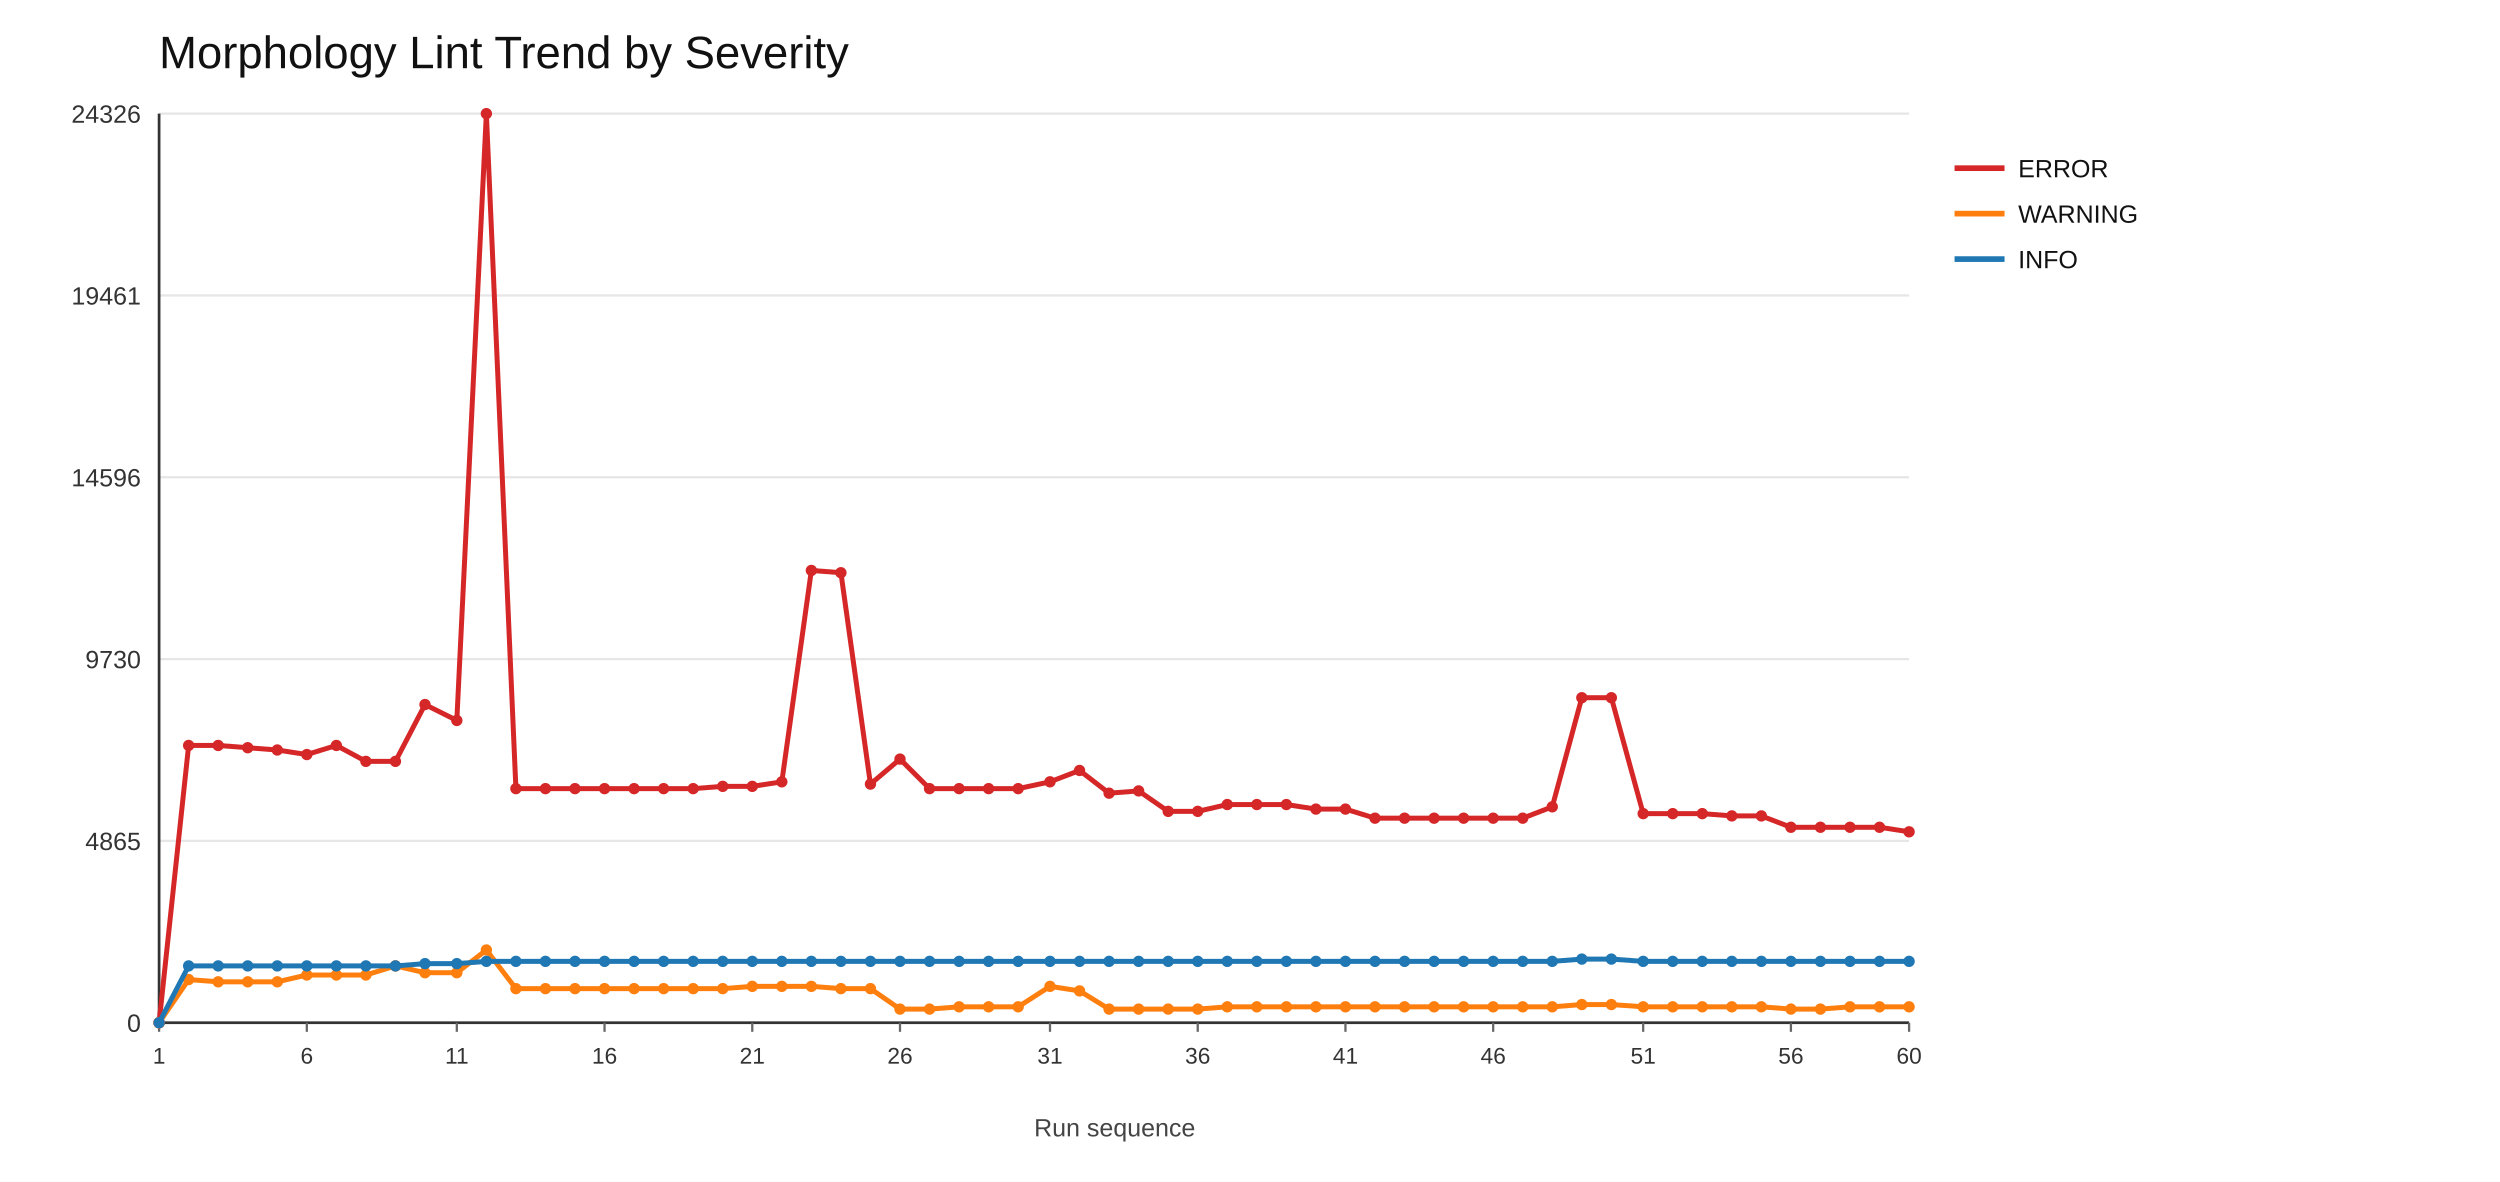
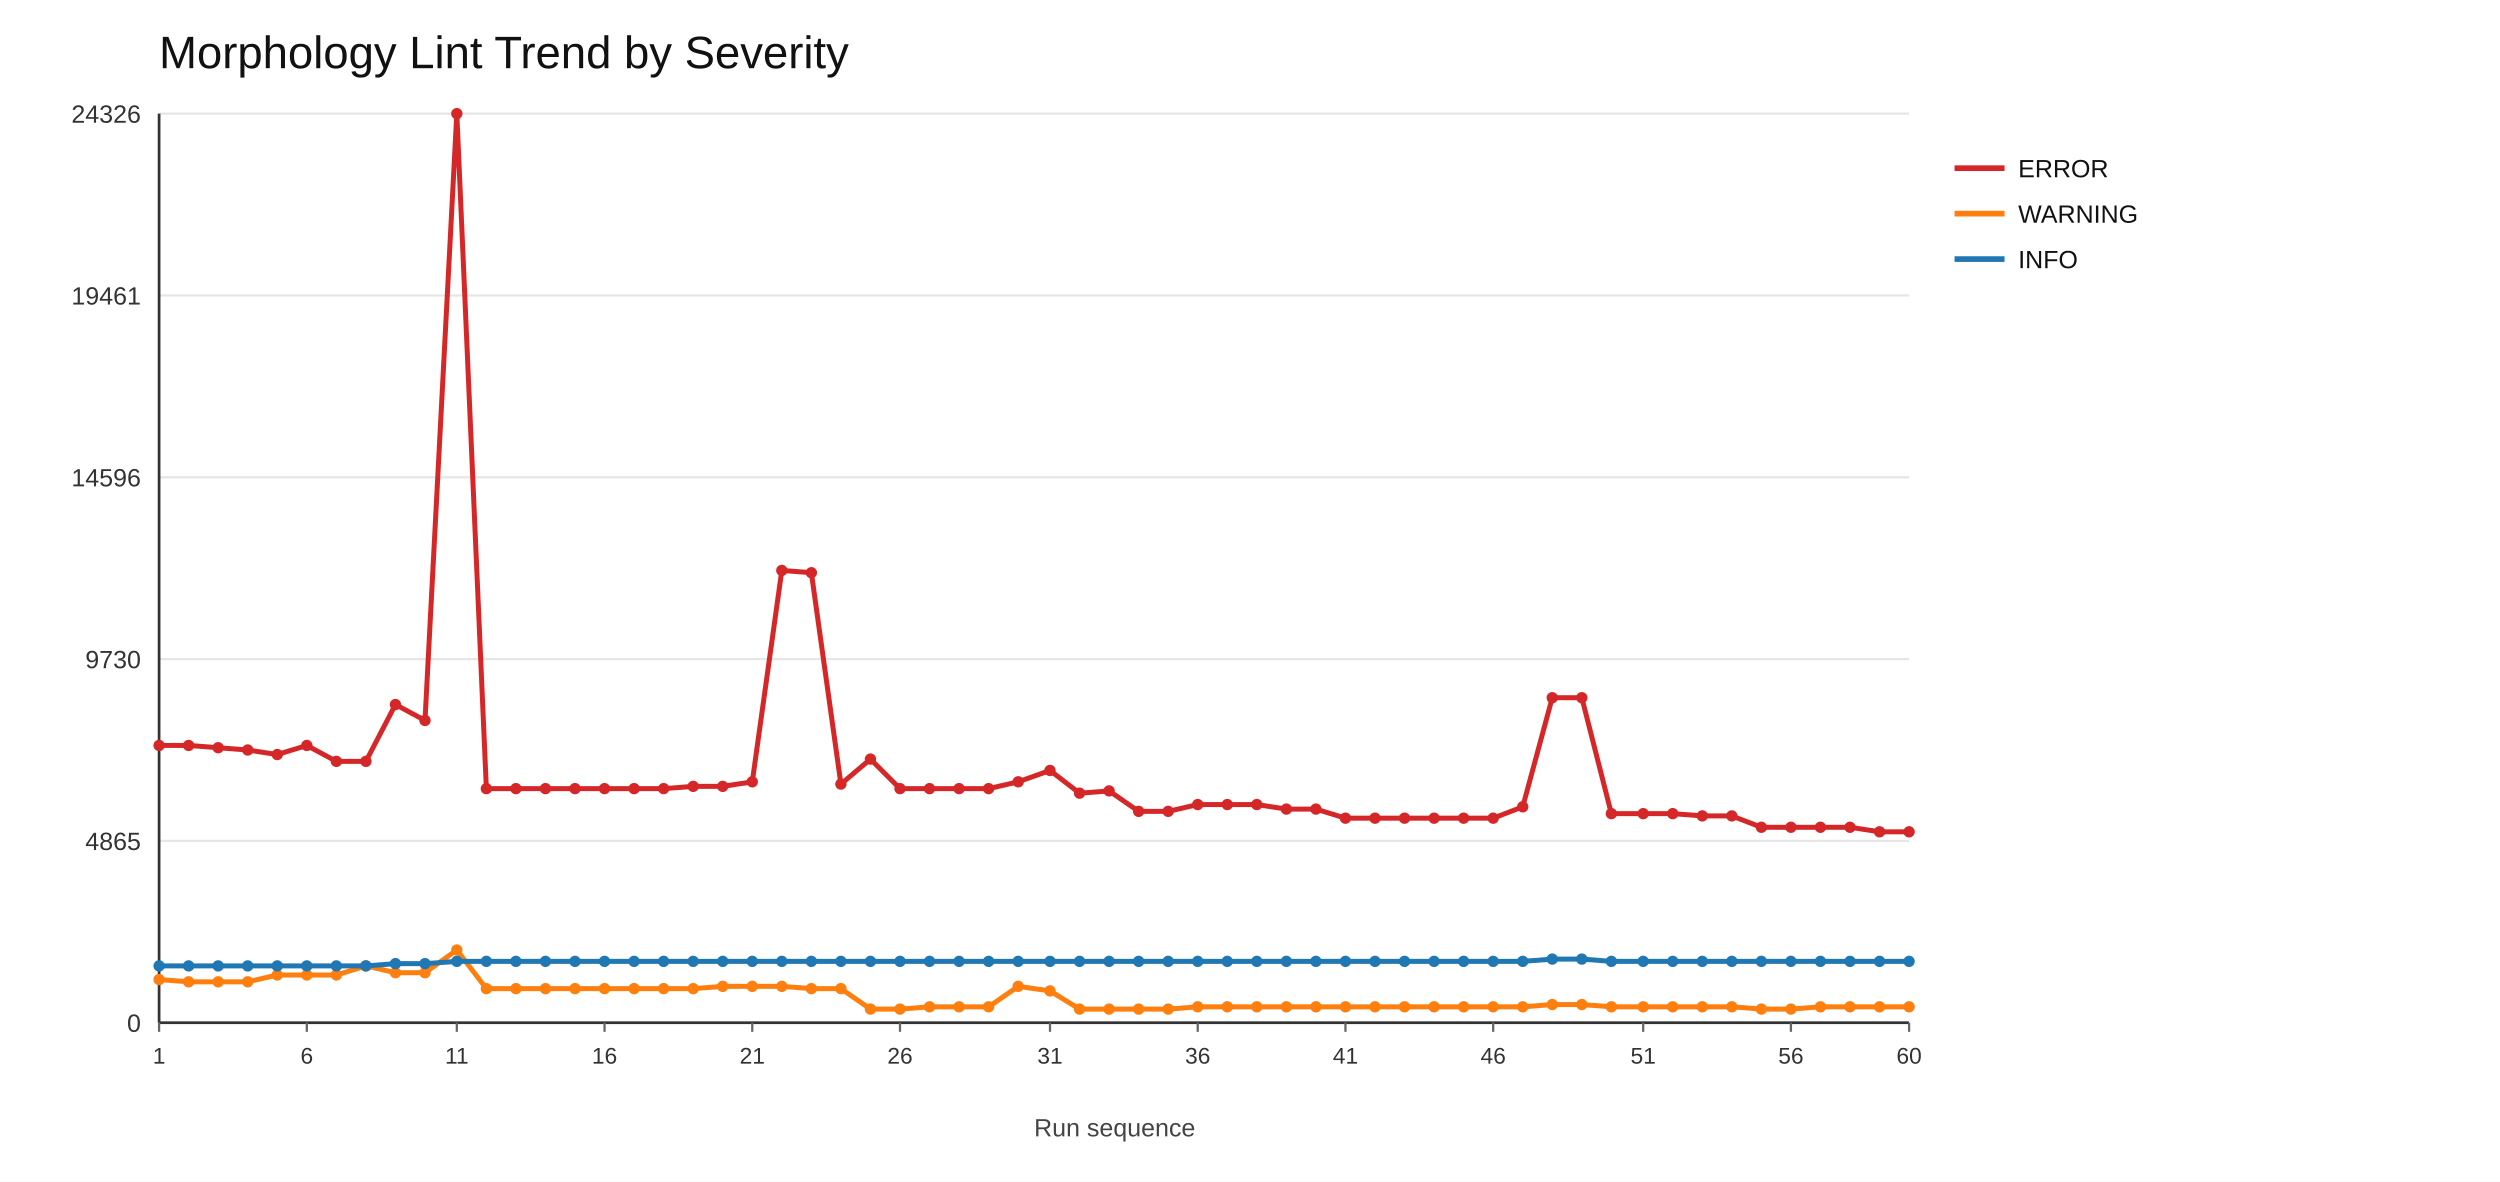
<svg xmlns="http://www.w3.org/2000/svg" width="1100" height="520">
  <rect x="0" y="0" width="1100" height="520" fill="#ffffff" />
  <text x="70" y="30" font-size="20" font-family="Arial" fill="#111">Morphology Lint Trend by Severity</text>
  <line x1="70" y1="450" x2="840" y2="450" stroke="#e6e6e6" stroke-width="1" />
  <text x="62" y="454" font-size="11" font-family="Arial" fill="#333" text-anchor="end">0</text>
  <line x1="70" y1="370" x2="840" y2="370" stroke="#e6e6e6" stroke-width="1" />
  <text x="62" y="374" font-size="11" font-family="Arial" fill="#333" text-anchor="end">4865</text>
  <line x1="70" y1="290" x2="840" y2="290" stroke="#e6e6e6" stroke-width="1" />
  <text x="62" y="294" font-size="11" font-family="Arial" fill="#333" text-anchor="end">9730</text>
  <line x1="70" y1="210" x2="840" y2="210" stroke="#e6e6e6" stroke-width="1" />
  <text x="62" y="214" font-size="11" font-family="Arial" fill="#333" text-anchor="end">14596</text>
  <line x1="70" y1="130" x2="840" y2="130" stroke="#e6e6e6" stroke-width="1" />
  <text x="62" y="134" font-size="11" font-family="Arial" fill="#333" text-anchor="end">19461</text>
  <line x1="70" y1="50" x2="840" y2="50" stroke="#e6e6e6" stroke-width="1" />
  <text x="62" y="54" font-size="11" font-family="Arial" fill="#333" text-anchor="end">24326</text>
  <line x1="70" y1="450" x2="840" y2="450" stroke="#333" stroke-width="1.2" />
  <line x1="70" y1="50" x2="70" y2="450" stroke="#333" stroke-width="1.2" />
  <line x1="70" y1="450" x2="70" y2="454" stroke="#666" stroke-width="1" />
  <text x="70" y="468" font-size="10" font-family="Arial" fill="#333" text-anchor="middle">1</text>
  <line x1="135" y1="450" x2="135" y2="454" stroke="#666" stroke-width="1" />
  <text x="135" y="468" font-size="10" font-family="Arial" fill="#333" text-anchor="middle">6</text>
  <line x1="201" y1="450" x2="201" y2="454" stroke="#666" stroke-width="1" />
  <text x="201" y="468" font-size="10" font-family="Arial" fill="#333" text-anchor="middle">11</text>
  <line x1="266" y1="450" x2="266" y2="454" stroke="#666" stroke-width="1" />
  <text x="266" y="468" font-size="10" font-family="Arial" fill="#333" text-anchor="middle">16</text>
  <line x1="331" y1="450" x2="331" y2="454" stroke="#666" stroke-width="1" />
  <text x="331" y="468" font-size="10" font-family="Arial" fill="#333" text-anchor="middle">21</text>
  <line x1="396" y1="450" x2="396" y2="454" stroke="#666" stroke-width="1" />
  <text x="396" y="468" font-size="10" font-family="Arial" fill="#333" text-anchor="middle">26</text>
  <line x1="462" y1="450" x2="462" y2="454" stroke="#666" stroke-width="1" />
  <text x="462" y="468" font-size="10" font-family="Arial" fill="#333" text-anchor="middle">31</text>
  <line x1="527" y1="450" x2="527" y2="454" stroke="#666" stroke-width="1" />
  <text x="527" y="468" font-size="10" font-family="Arial" fill="#333" text-anchor="middle">36</text>
  <line x1="592" y1="450" x2="592" y2="454" stroke="#666" stroke-width="1" />
  <text x="592" y="468" font-size="10" font-family="Arial" fill="#333" text-anchor="middle">41</text>
  <line x1="657" y1="450" x2="657" y2="454" stroke="#666" stroke-width="1" />
  <text x="657" y="468" font-size="10" font-family="Arial" fill="#333" text-anchor="middle">46</text>
  <line x1="723" y1="450" x2="723" y2="454" stroke="#666" stroke-width="1" />
  <text x="723" y="468" font-size="10" font-family="Arial" fill="#333" text-anchor="middle">51</text>
  <line x1="788" y1="450" x2="788" y2="454" stroke="#666" stroke-width="1" />
  <text x="788" y="468" font-size="10" font-family="Arial" fill="#333" text-anchor="middle">56</text>
  <line x1="840" y1="450" x2="840" y2="454" stroke="#666" stroke-width="1" />
  <text x="840" y="468" font-size="10" font-family="Arial" fill="#333" text-anchor="middle">60</text>
-   <polyline fill="none" stroke="#d62728" stroke-width="2.2" points="70,450 83,328 96,328 109,329 122,330 135,332 148,328 161,335 174,335 187,310 201,317 214,50 227,347 240,347 253,347 266,347 279,347 292,347 305,347 318,346 331,346 344,344 357,251 370,252 383,345 396,334 409,347 422,347 435,347 448,347 462,344 475,339 488,349 501,348 514,357 527,357 540,354 553,354 566,354 579,356 592,356 605,360 618,360 631,360 644,360 657,360 670,360 683,355 696,307 709,307 723,358 736,358 749,358 762,359 775,359 788,364 801,364 814,364 827,364 840,366" />
-   <circle cx="70" cy="450" r="2.5" fill="#d62728" />
+   <polyline fill="none" stroke="#d62728" stroke-width="2.2" points="70,328 83,328 96,329 109,330 122,332 135,328 148,335 161,335 174,310 187,317 201,50 214,347 227,347 240,347 253,347 266,347 279,347 292,347 305,346 318,346 331,344 344,251 357,252 370,345 383,334 396,347 409,347 422,347 435,347 448,344 462,339 475,349 488,348 501,357 514,357 527,354 540,354 553,354 566,356 579,356 592,360 605,360 618,360 631,360 644,360 657,360 670,355 683,307 696,307 709,358 723,358 736,358 749,359 762,359 775,364 788,364 801,364 814,364 827,366 840,366" />
+   <circle cx="70" cy="328" r="2.5" fill="#d62728" />
  <circle cx="83" cy="328" r="2.5" fill="#d62728" />
-   <circle cx="96" cy="328" r="2.5" fill="#d62728" />
-   <circle cx="109" cy="329" r="2.5" fill="#d62728" />
-   <circle cx="122" cy="330" r="2.5" fill="#d62728" />
-   <circle cx="135" cy="332" r="2.5" fill="#d62728" />
-   <circle cx="148" cy="328" r="2.5" fill="#d62728" />
+   <circle cx="96" cy="329" r="2.5" fill="#d62728" />
+   <circle cx="109" cy="330" r="2.5" fill="#d62728" />
+   <circle cx="122" cy="332" r="2.5" fill="#d62728" />
+   <circle cx="135" cy="328" r="2.5" fill="#d62728" />
+   <circle cx="148" cy="335" r="2.5" fill="#d62728" />
  <circle cx="161" cy="335" r="2.5" fill="#d62728" />
-   <circle cx="174" cy="335" r="2.5" fill="#d62728" />
-   <circle cx="187" cy="310" r="2.5" fill="#d62728" />
-   <circle cx="201" cy="317" r="2.5" fill="#d62728" />
-   <circle cx="214" cy="50" r="2.5" fill="#d62728" />
+   <circle cx="174" cy="310" r="2.5" fill="#d62728" />
+   <circle cx="187" cy="317" r="2.5" fill="#d62728" />
+   <circle cx="201" cy="50" r="2.5" fill="#d62728" />
+   <circle cx="214" cy="347" r="2.5" fill="#d62728" />
  <circle cx="227" cy="347" r="2.5" fill="#d62728" />
  <circle cx="240" cy="347" r="2.5" fill="#d62728" />
  <circle cx="253" cy="347" r="2.5" fill="#d62728" />
  <circle cx="266" cy="347" r="2.5" fill="#d62728" />
  <circle cx="279" cy="347" r="2.5" fill="#d62728" />
  <circle cx="292" cy="347" r="2.5" fill="#d62728" />
-   <circle cx="305" cy="347" r="2.5" fill="#d62728" />
+   <circle cx="305" cy="346" r="2.5" fill="#d62728" />
  <circle cx="318" cy="346" r="2.5" fill="#d62728" />
-   <circle cx="331" cy="346" r="2.5" fill="#d62728" />
-   <circle cx="344" cy="344" r="2.5" fill="#d62728" />
-   <circle cx="357" cy="251" r="2.5" fill="#d62728" />
-   <circle cx="370" cy="252" r="2.5" fill="#d62728" />
-   <circle cx="383" cy="345" r="2.5" fill="#d62728" />
-   <circle cx="396" cy="334" r="2.5" fill="#d62728" />
+   <circle cx="331" cy="344" r="2.5" fill="#d62728" />
+   <circle cx="344" cy="251" r="2.5" fill="#d62728" />
+   <circle cx="357" cy="252" r="2.5" fill="#d62728" />
+   <circle cx="370" cy="345" r="2.5" fill="#d62728" />
+   <circle cx="383" cy="334" r="2.5" fill="#d62728" />
+   <circle cx="396" cy="347" r="2.5" fill="#d62728" />
  <circle cx="409" cy="347" r="2.5" fill="#d62728" />
  <circle cx="422" cy="347" r="2.5" fill="#d62728" />
  <circle cx="435" cy="347" r="2.5" fill="#d62728" />
-   <circle cx="448" cy="347" r="2.5" fill="#d62728" />
-   <circle cx="462" cy="344" r="2.5" fill="#d62728" />
-   <circle cx="475" cy="339" r="2.5" fill="#d62728" />
-   <circle cx="488" cy="349" r="2.5" fill="#d62728" />
-   <circle cx="501" cy="348" r="2.5" fill="#d62728" />
+   <circle cx="448" cy="344" r="2.5" fill="#d62728" />
+   <circle cx="462" cy="339" r="2.5" fill="#d62728" />
+   <circle cx="475" cy="349" r="2.5" fill="#d62728" />
+   <circle cx="488" cy="348" r="2.5" fill="#d62728" />
+   <circle cx="501" cy="357" r="2.5" fill="#d62728" />
  <circle cx="514" cy="357" r="2.5" fill="#d62728" />
-   <circle cx="527" cy="357" r="2.5" fill="#d62728" />
+   <circle cx="527" cy="354" r="2.5" fill="#d62728" />
  <circle cx="540" cy="354" r="2.5" fill="#d62728" />
  <circle cx="553" cy="354" r="2.5" fill="#d62728" />
-   <circle cx="566" cy="354" r="2.5" fill="#d62728" />
+   <circle cx="566" cy="356" r="2.5" fill="#d62728" />
  <circle cx="579" cy="356" r="2.5" fill="#d62728" />
-   <circle cx="592" cy="356" r="2.5" fill="#d62728" />
+   <circle cx="592" cy="360" r="2.5" fill="#d62728" />
  <circle cx="605" cy="360" r="2.5" fill="#d62728" />
  <circle cx="618" cy="360" r="2.5" fill="#d62728" />
  <circle cx="631" cy="360" r="2.5" fill="#d62728" />
  <circle cx="644" cy="360" r="2.5" fill="#d62728" />
  <circle cx="657" cy="360" r="2.5" fill="#d62728" />
-   <circle cx="670" cy="360" r="2.5" fill="#d62728" />
-   <circle cx="683" cy="355" r="2.5" fill="#d62728" />
+   <circle cx="670" cy="355" r="2.5" fill="#d62728" />
+   <circle cx="683" cy="307" r="2.5" fill="#d62728" />
  <circle cx="696" cy="307" r="2.5" fill="#d62728" />
-   <circle cx="709" cy="307" r="2.5" fill="#d62728" />
+   <circle cx="709" cy="358" r="2.5" fill="#d62728" />
  <circle cx="723" cy="358" r="2.5" fill="#d62728" />
  <circle cx="736" cy="358" r="2.5" fill="#d62728" />
-   <circle cx="749" cy="358" r="2.5" fill="#d62728" />
+   <circle cx="749" cy="359" r="2.5" fill="#d62728" />
  <circle cx="762" cy="359" r="2.5" fill="#d62728" />
-   <circle cx="775" cy="359" r="2.5" fill="#d62728" />
+   <circle cx="775" cy="364" r="2.5" fill="#d62728" />
  <circle cx="788" cy="364" r="2.5" fill="#d62728" />
  <circle cx="801" cy="364" r="2.5" fill="#d62728" />
  <circle cx="814" cy="364" r="2.5" fill="#d62728" />
-   <circle cx="827" cy="364" r="2.5" fill="#d62728" />
+   <circle cx="827" cy="366" r="2.5" fill="#d62728" />
  <circle cx="840" cy="366" r="2.5" fill="#d62728" />
  <line x1="860" y1="74" x2="882" y2="74" stroke="#d62728" stroke-width="2.5" />
  <text x="888" y="78" font-size="11" font-family="Arial" fill="#111">ERROR</text>
-   <polyline fill="none" stroke="#ff7f0e" stroke-width="2.2" points="70,450 83,431 96,432 109,432 122,432 135,429 148,429 161,429 174,425 187,428 201,428 214,418 227,435 240,435 253,435 266,435 279,435 292,435 305,435 318,435 331,434 344,434 357,434 370,435 383,435 396,444 409,444 422,443 435,443 448,443 462,434 475,436 488,444 501,444 514,444 527,444 540,443 553,443 566,443 579,443 592,443 605,443 618,443 631,443 644,443 657,443 670,443 683,443 696,442 709,442 723,443 736,443 749,443 762,443 775,443 788,444 801,444 814,443 827,443 840,443" />
-   <circle cx="70" cy="450" r="2.5" fill="#ff7f0e" />
-   <circle cx="83" cy="431" r="2.5" fill="#ff7f0e" />
+   <polyline fill="none" stroke="#ff7f0e" stroke-width="2.2" points="70,431 83,432 96,432 109,432 122,429 135,429 148,429 161,425 174,428 187,428 201,418 214,435 227,435 240,435 253,435 266,435 279,435 292,435 305,435 318,434 331,434 344,434 357,435 370,435 383,444 396,444 409,443 422,443 435,443 448,434 462,436 475,444 488,444 501,444 514,444 527,443 540,443 553,443 566,443 579,443 592,443 605,443 618,443 631,443 644,443 657,443 670,443 683,442 696,442 709,443 723,443 736,443 749,443 762,443 775,444 788,444 801,443 814,443 827,443 840,443" />
+   <circle cx="70" cy="431" r="2.5" fill="#ff7f0e" />
+   <circle cx="83" cy="432" r="2.5" fill="#ff7f0e" />
  <circle cx="96" cy="432" r="2.5" fill="#ff7f0e" />
  <circle cx="109" cy="432" r="2.5" fill="#ff7f0e" />
-   <circle cx="122" cy="432" r="2.5" fill="#ff7f0e" />
+   <circle cx="122" cy="429" r="2.5" fill="#ff7f0e" />
  <circle cx="135" cy="429" r="2.5" fill="#ff7f0e" />
  <circle cx="148" cy="429" r="2.5" fill="#ff7f0e" />
-   <circle cx="161" cy="429" r="2.5" fill="#ff7f0e" />
-   <circle cx="174" cy="425" r="2.5" fill="#ff7f0e" />
+   <circle cx="161" cy="425" r="2.5" fill="#ff7f0e" />
+   <circle cx="174" cy="428" r="2.5" fill="#ff7f0e" />
  <circle cx="187" cy="428" r="2.5" fill="#ff7f0e" />
-   <circle cx="201" cy="428" r="2.5" fill="#ff7f0e" />
-   <circle cx="214" cy="418" r="2.5" fill="#ff7f0e" />
+   <circle cx="201" cy="418" r="2.5" fill="#ff7f0e" />
+   <circle cx="214" cy="435" r="2.5" fill="#ff7f0e" />
  <circle cx="227" cy="435" r="2.5" fill="#ff7f0e" />
  <circle cx="240" cy="435" r="2.5" fill="#ff7f0e" />
  <circle cx="253" cy="435" r="2.5" fill="#ff7f0e" />
  <circle cx="266" cy="435" r="2.5" fill="#ff7f0e" />
  <circle cx="279" cy="435" r="2.5" fill="#ff7f0e" />
  <circle cx="292" cy="435" r="2.5" fill="#ff7f0e" />
  <circle cx="305" cy="435" r="2.5" fill="#ff7f0e" />
-   <circle cx="318" cy="435" r="2.5" fill="#ff7f0e" />
+   <circle cx="318" cy="434" r="2.5" fill="#ff7f0e" />
  <circle cx="331" cy="434" r="2.5" fill="#ff7f0e" />
  <circle cx="344" cy="434" r="2.5" fill="#ff7f0e" />
-   <circle cx="357" cy="434" r="2.5" fill="#ff7f0e" />
+   <circle cx="357" cy="435" r="2.5" fill="#ff7f0e" />
  <circle cx="370" cy="435" r="2.5" fill="#ff7f0e" />
-   <circle cx="383" cy="435" r="2.5" fill="#ff7f0e" />
+   <circle cx="383" cy="444" r="2.5" fill="#ff7f0e" />
  <circle cx="396" cy="444" r="2.5" fill="#ff7f0e" />
-   <circle cx="409" cy="444" r="2.5" fill="#ff7f0e" />
+   <circle cx="409" cy="443" r="2.5" fill="#ff7f0e" />
  <circle cx="422" cy="443" r="2.5" fill="#ff7f0e" />
  <circle cx="435" cy="443" r="2.5" fill="#ff7f0e" />
-   <circle cx="448" cy="443" r="2.5" fill="#ff7f0e" />
-   <circle cx="462" cy="434" r="2.5" fill="#ff7f0e" />
-   <circle cx="475" cy="436" r="2.5" fill="#ff7f0e" />
+   <circle cx="448" cy="434" r="2.5" fill="#ff7f0e" />
+   <circle cx="462" cy="436" r="2.5" fill="#ff7f0e" />
+   <circle cx="475" cy="444" r="2.5" fill="#ff7f0e" />
  <circle cx="488" cy="444" r="2.5" fill="#ff7f0e" />
  <circle cx="501" cy="444" r="2.5" fill="#ff7f0e" />
  <circle cx="514" cy="444" r="2.5" fill="#ff7f0e" />
-   <circle cx="527" cy="444" r="2.5" fill="#ff7f0e" />
+   <circle cx="527" cy="443" r="2.5" fill="#ff7f0e" />
  <circle cx="540" cy="443" r="2.5" fill="#ff7f0e" />
  <circle cx="553" cy="443" r="2.5" fill="#ff7f0e" />
  <circle cx="566" cy="443" r="2.5" fill="#ff7f0e" />
  <circle cx="579" cy="443" r="2.5" fill="#ff7f0e" />
  <circle cx="592" cy="443" r="2.5" fill="#ff7f0e" />
  <circle cx="605" cy="443" r="2.5" fill="#ff7f0e" />
  <circle cx="618" cy="443" r="2.5" fill="#ff7f0e" />
  <circle cx="631" cy="443" r="2.5" fill="#ff7f0e" />
  <circle cx="644" cy="443" r="2.5" fill="#ff7f0e" />
  <circle cx="657" cy="443" r="2.5" fill="#ff7f0e" />
  <circle cx="670" cy="443" r="2.5" fill="#ff7f0e" />
-   <circle cx="683" cy="443" r="2.5" fill="#ff7f0e" />
+   <circle cx="683" cy="442" r="2.5" fill="#ff7f0e" />
  <circle cx="696" cy="442" r="2.5" fill="#ff7f0e" />
-   <circle cx="709" cy="442" r="2.5" fill="#ff7f0e" />
+   <circle cx="709" cy="443" r="2.5" fill="#ff7f0e" />
  <circle cx="723" cy="443" r="2.5" fill="#ff7f0e" />
  <circle cx="736" cy="443" r="2.5" fill="#ff7f0e" />
  <circle cx="749" cy="443" r="2.5" fill="#ff7f0e" />
  <circle cx="762" cy="443" r="2.5" fill="#ff7f0e" />
-   <circle cx="775" cy="443" r="2.5" fill="#ff7f0e" />
+   <circle cx="775" cy="444" r="2.5" fill="#ff7f0e" />
  <circle cx="788" cy="444" r="2.5" fill="#ff7f0e" />
-   <circle cx="801" cy="444" r="2.5" fill="#ff7f0e" />
+   <circle cx="801" cy="443" r="2.5" fill="#ff7f0e" />
  <circle cx="814" cy="443" r="2.5" fill="#ff7f0e" />
  <circle cx="827" cy="443" r="2.5" fill="#ff7f0e" />
  <circle cx="840" cy="443" r="2.5" fill="#ff7f0e" />
  <line x1="860" y1="94" x2="882" y2="94" stroke="#ff7f0e" stroke-width="2.5" />
  <text x="888" y="98" font-size="11" font-family="Arial" fill="#111">WARNING</text>
-   <polyline fill="none" stroke="#1f77b4" stroke-width="2.2" points="70,450 83,425 96,425 109,425 122,425 135,425 148,425 161,425 174,425 187,424 201,424 214,423 227,423 240,423 253,423 266,423 279,423 292,423 305,423 318,423 331,423 344,423 357,423 370,423 383,423 396,423 409,423 422,423 435,423 448,423 462,423 475,423 488,423 501,423 514,423 527,423 540,423 553,423 566,423 579,423 592,423 605,423 618,423 631,423 644,423 657,423 670,423 683,423 696,422 709,422 723,423 736,423 749,423 762,423 775,423 788,423 801,423 814,423 827,423 840,423" />
-   <circle cx="70" cy="450" r="2.5" fill="#1f77b4" />
+   <polyline fill="none" stroke="#1f77b4" stroke-width="2.2" points="70,425 83,425 96,425 109,425 122,425 135,425 148,425 161,425 174,424 187,424 201,423 214,423 227,423 240,423 253,423 266,423 279,423 292,423 305,423 318,423 331,423 344,423 357,423 370,423 383,423 396,423 409,423 422,423 435,423 448,423 462,423 475,423 488,423 501,423 514,423 527,423 540,423 553,423 566,423 579,423 592,423 605,423 618,423 631,423 644,423 657,423 670,423 683,422 696,422 709,423 723,423 736,423 749,423 762,423 775,423 788,423 801,423 814,423 827,423 840,423" />
+   <circle cx="70" cy="425" r="2.5" fill="#1f77b4" />
  <circle cx="83" cy="425" r="2.5" fill="#1f77b4" />
  <circle cx="96" cy="425" r="2.5" fill="#1f77b4" />
  <circle cx="109" cy="425" r="2.5" fill="#1f77b4" />
  <circle cx="122" cy="425" r="2.5" fill="#1f77b4" />
  <circle cx="135" cy="425" r="2.5" fill="#1f77b4" />
  <circle cx="148" cy="425" r="2.5" fill="#1f77b4" />
  <circle cx="161" cy="425" r="2.5" fill="#1f77b4" />
-   <circle cx="174" cy="425" r="2.5" fill="#1f77b4" />
+   <circle cx="174" cy="424" r="2.5" fill="#1f77b4" />
  <circle cx="187" cy="424" r="2.5" fill="#1f77b4" />
-   <circle cx="201" cy="424" r="2.5" fill="#1f77b4" />
+   <circle cx="201" cy="423" r="2.5" fill="#1f77b4" />
  <circle cx="214" cy="423" r="2.5" fill="#1f77b4" />
  <circle cx="227" cy="423" r="2.5" fill="#1f77b4" />
  <circle cx="240" cy="423" r="2.5" fill="#1f77b4" />
  <circle cx="253" cy="423" r="2.5" fill="#1f77b4" />
  <circle cx="266" cy="423" r="2.5" fill="#1f77b4" />
  <circle cx="279" cy="423" r="2.5" fill="#1f77b4" />
  <circle cx="292" cy="423" r="2.5" fill="#1f77b4" />
  <circle cx="305" cy="423" r="2.5" fill="#1f77b4" />
  <circle cx="318" cy="423" r="2.5" fill="#1f77b4" />
  <circle cx="331" cy="423" r="2.5" fill="#1f77b4" />
  <circle cx="344" cy="423" r="2.5" fill="#1f77b4" />
  <circle cx="357" cy="423" r="2.5" fill="#1f77b4" />
  <circle cx="370" cy="423" r="2.5" fill="#1f77b4" />
  <circle cx="383" cy="423" r="2.5" fill="#1f77b4" />
  <circle cx="396" cy="423" r="2.5" fill="#1f77b4" />
  <circle cx="409" cy="423" r="2.5" fill="#1f77b4" />
  <circle cx="422" cy="423" r="2.5" fill="#1f77b4" />
  <circle cx="435" cy="423" r="2.5" fill="#1f77b4" />
  <circle cx="448" cy="423" r="2.5" fill="#1f77b4" />
  <circle cx="462" cy="423" r="2.5" fill="#1f77b4" />
  <circle cx="475" cy="423" r="2.5" fill="#1f77b4" />
  <circle cx="488" cy="423" r="2.5" fill="#1f77b4" />
  <circle cx="501" cy="423" r="2.5" fill="#1f77b4" />
  <circle cx="514" cy="423" r="2.5" fill="#1f77b4" />
  <circle cx="527" cy="423" r="2.5" fill="#1f77b4" />
  <circle cx="540" cy="423" r="2.5" fill="#1f77b4" />
  <circle cx="553" cy="423" r="2.5" fill="#1f77b4" />
  <circle cx="566" cy="423" r="2.5" fill="#1f77b4" />
  <circle cx="579" cy="423" r="2.5" fill="#1f77b4" />
  <circle cx="592" cy="423" r="2.5" fill="#1f77b4" />
  <circle cx="605" cy="423" r="2.5" fill="#1f77b4" />
  <circle cx="618" cy="423" r="2.5" fill="#1f77b4" />
  <circle cx="631" cy="423" r="2.5" fill="#1f77b4" />
  <circle cx="644" cy="423" r="2.5" fill="#1f77b4" />
  <circle cx="657" cy="423" r="2.5" fill="#1f77b4" />
  <circle cx="670" cy="423" r="2.5" fill="#1f77b4" />
-   <circle cx="683" cy="423" r="2.5" fill="#1f77b4" />
+   <circle cx="683" cy="422" r="2.5" fill="#1f77b4" />
  <circle cx="696" cy="422" r="2.5" fill="#1f77b4" />
-   <circle cx="709" cy="422" r="2.5" fill="#1f77b4" />
+   <circle cx="709" cy="423" r="2.5" fill="#1f77b4" />
  <circle cx="723" cy="423" r="2.5" fill="#1f77b4" />
  <circle cx="736" cy="423" r="2.5" fill="#1f77b4" />
  <circle cx="749" cy="423" r="2.5" fill="#1f77b4" />
  <circle cx="762" cy="423" r="2.5" fill="#1f77b4" />
  <circle cx="775" cy="423" r="2.5" fill="#1f77b4" />
  <circle cx="788" cy="423" r="2.5" fill="#1f77b4" />
  <circle cx="801" cy="423" r="2.5" fill="#1f77b4" />
  <circle cx="814" cy="423" r="2.5" fill="#1f77b4" />
  <circle cx="827" cy="423" r="2.5" fill="#1f77b4" />
  <circle cx="840" cy="423" r="2.5" fill="#1f77b4" />
  <line x1="860" y1="114" x2="882" y2="114" stroke="#1f77b4" stroke-width="2.5" />
  <text x="888" y="118" font-size="11" font-family="Arial" fill="#111">INFO</text>
  <text x="455" y="500" font-size="11" font-family="Arial" fill="#444">Run sequence</text>
</svg>
